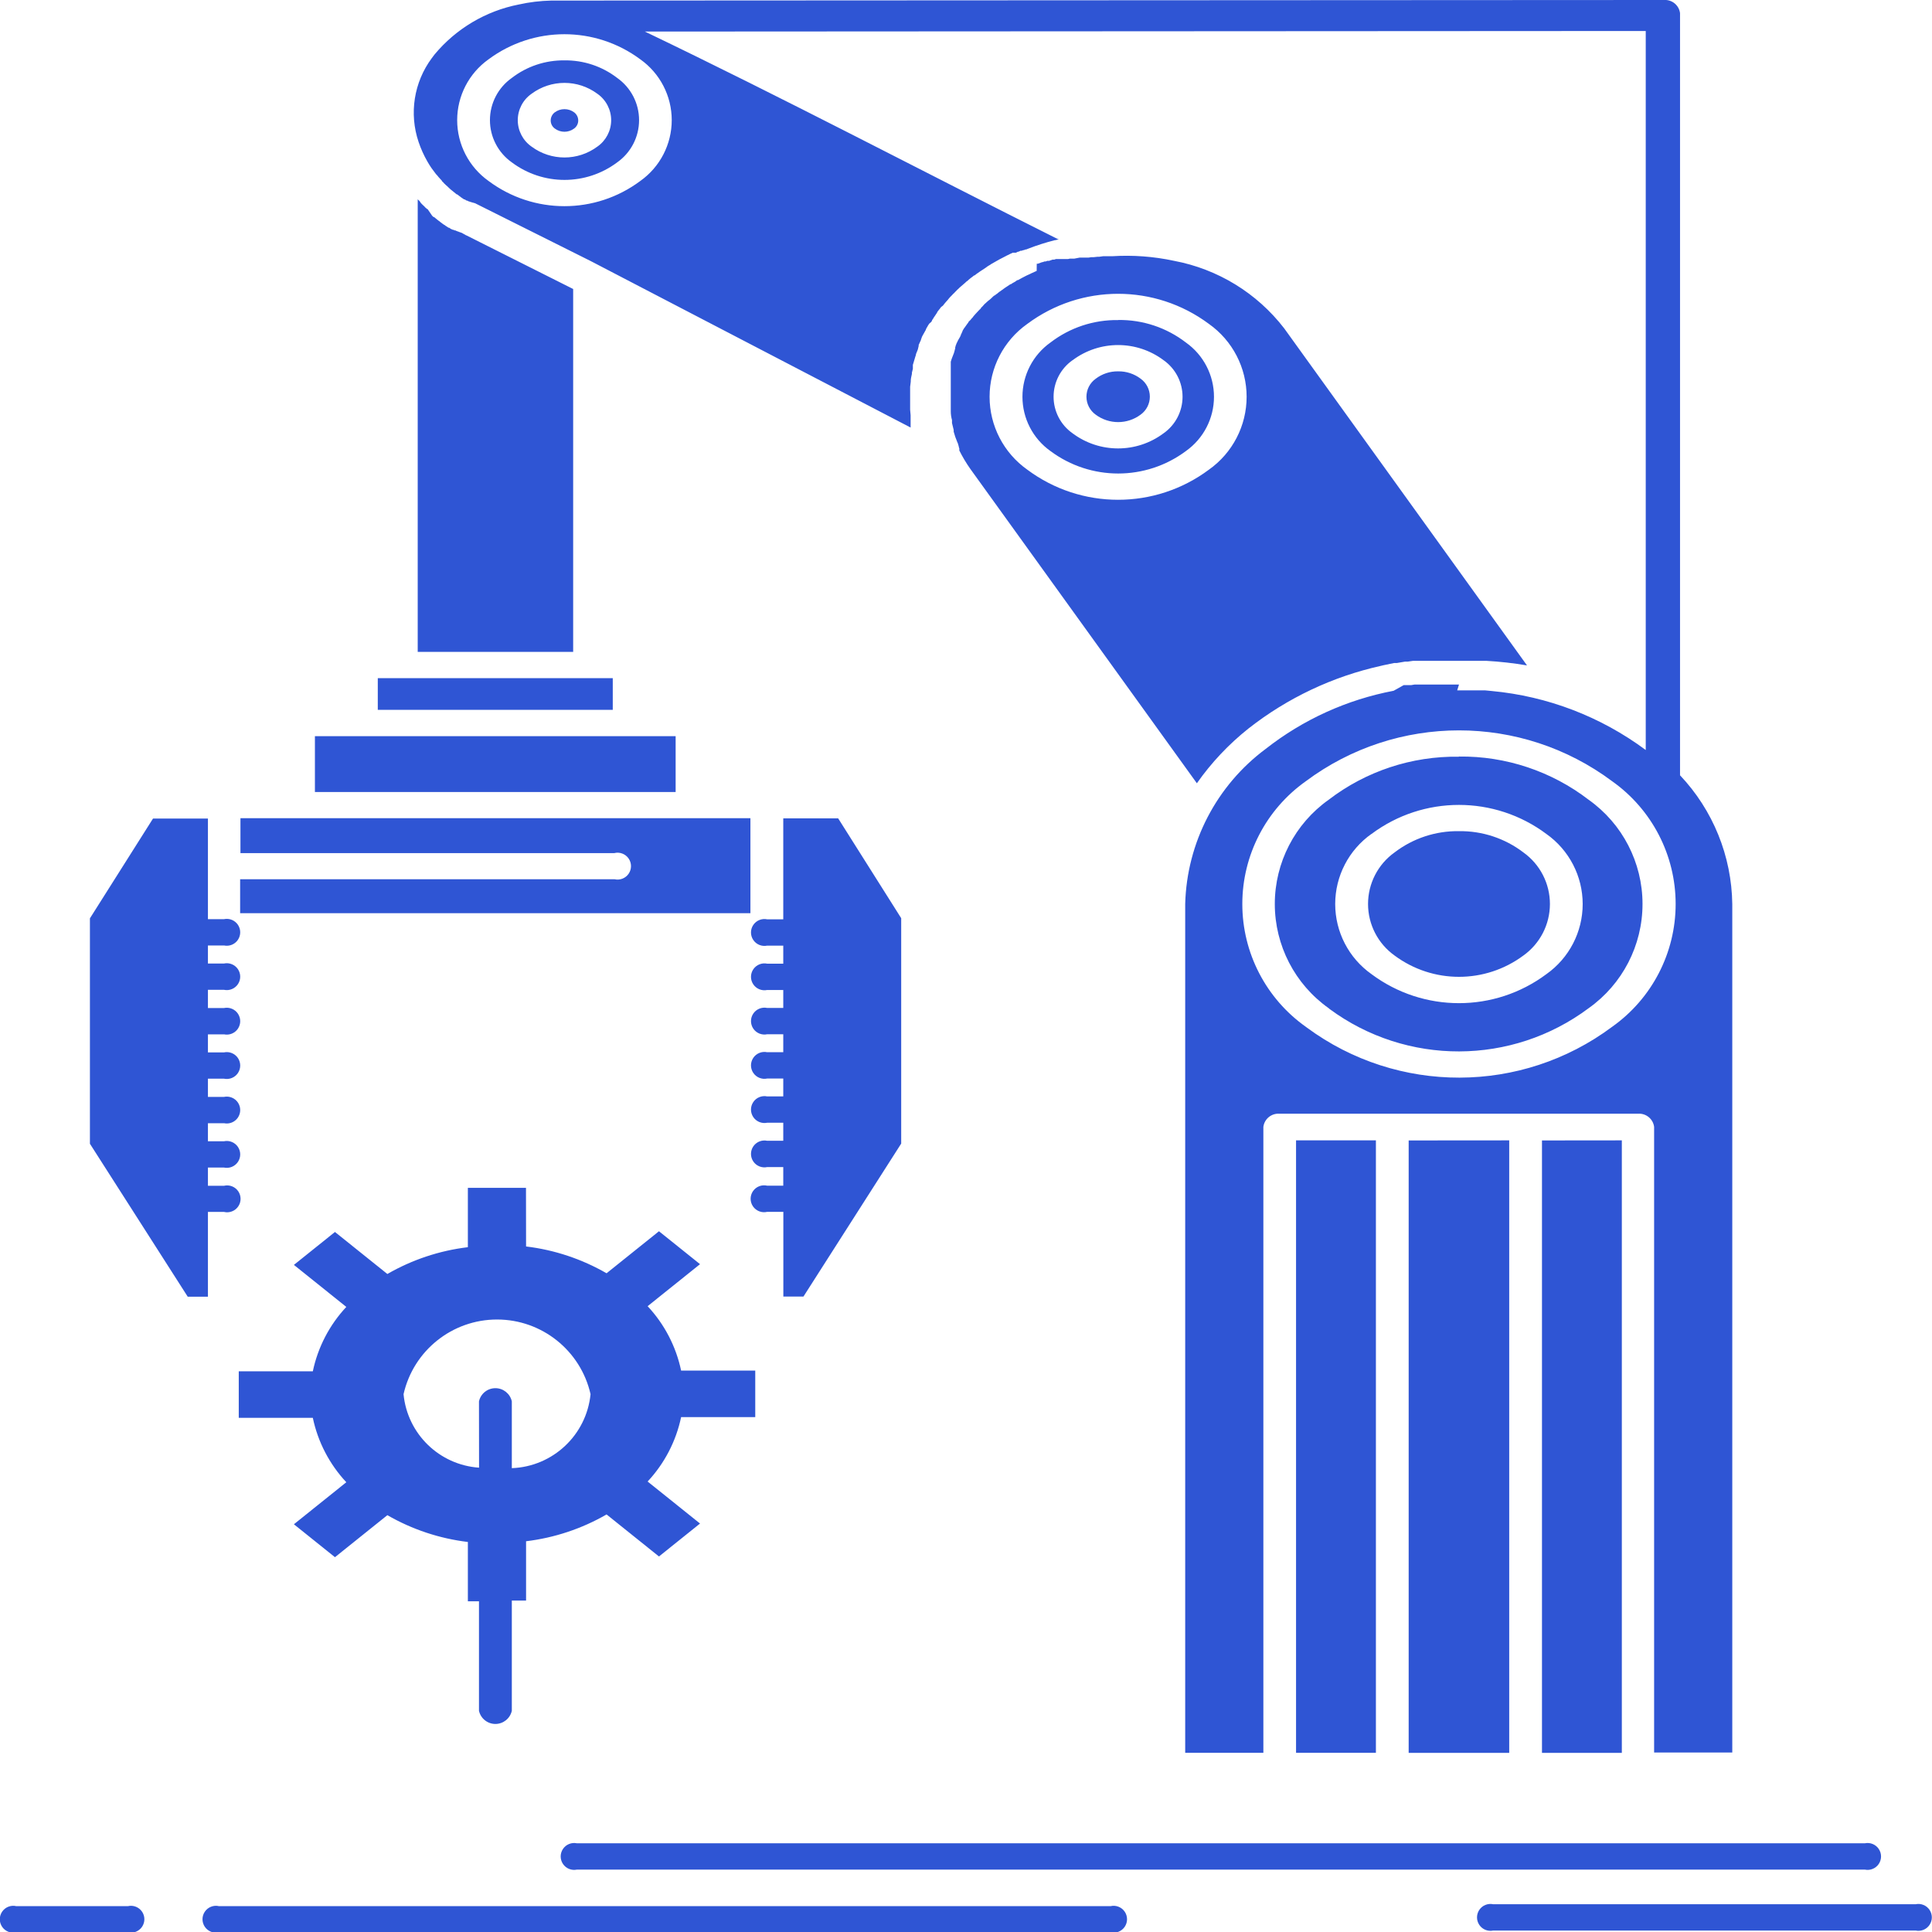
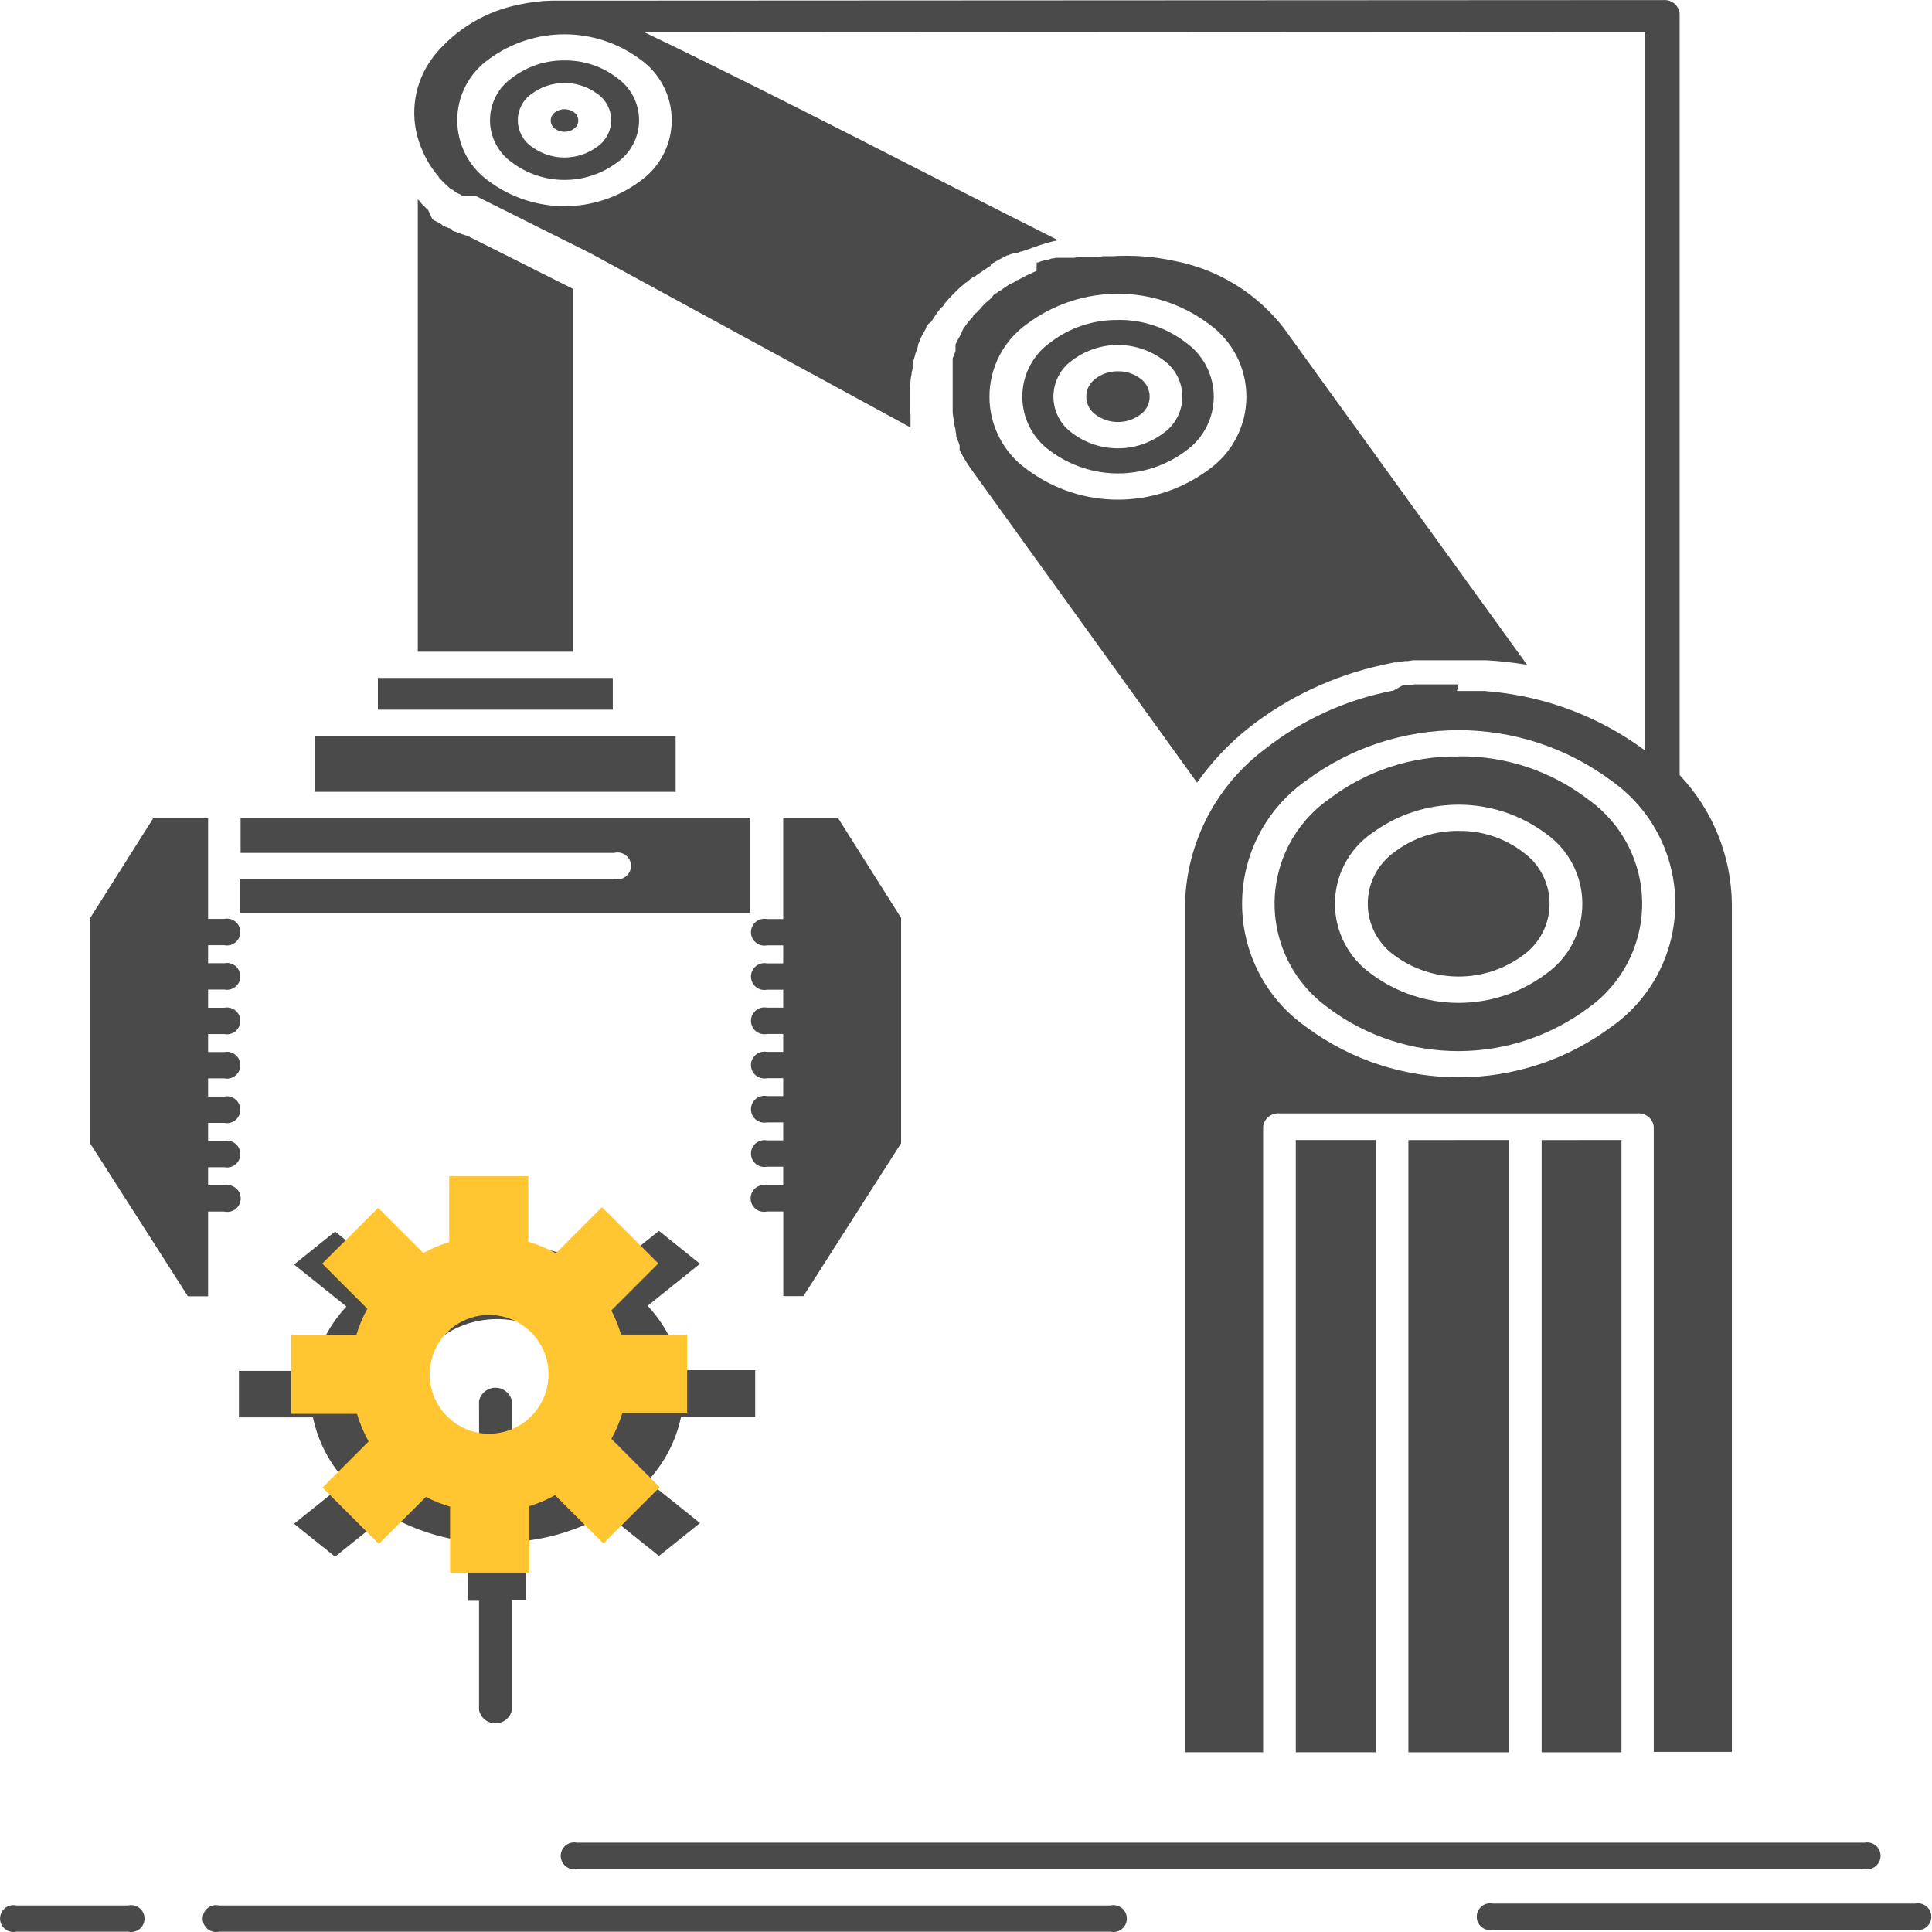
- <svg xmlns="http://www.w3.org/2000/svg" width="24" height="24" viewBox="0 0 24 24">
-   <g id="automation" transform="translate(-71.688 -26.002)">
+ <svg xmlns="http://www.w3.org/2000/svg" width="24.001" height="24.009" viewBox="0 0 24.001 24.009">
+   <g id="automation" transform="translate(-71.685 -26.001)">
    <g id="Group_23" data-name="Group 23" transform="translate(71.688 26.002)">
-       <path id="Path_111" data-name="Path 111" d="M84.566,29.367c-.022.009-.044.02-.066.03l-.022.011-.018.008,0,0-.02.009h0c-.037.019-.072.037-.107.057l-.009,0L84.3,29.5l-.021.012-.013.007-.007.005-.014.009-.006,0-.016.011,0,0-.018.012h0l-.02.013h0l-.019.013h0l-.054.039-.008.005-.01.008-.01.008-.008.007-.012.008-.007.005-.013.011-.005,0-.014.012,0,0L84,29.709h0l-.017.015h0l-.017.013,0,0-.014.012,0,0-.013.012-.005.005-.011.009-.007.007L83.9,29.8l-.008.009-.007.007-.011.009,0,.007,0,0-.013.012-.013.013,0,0-.014.015h0l-.015.016h0l-.014.015,0,0-.011.013,0,0-.011.012-.005.007-.008.011-.007.007-.008.009-.007.009-.006.007L83.719,30l0,.005-.01.013,0,0-.011.015h0l-.012.017h0l-.012.017h0l-.012.016,0,0-.009.015,0,0-.008.013,0,.007-.008.011,0,.008-.006.009-.006.011,0,.007-.008.013,0,.005-.008.013,0,0-.009.016v0l-.01.017h0l-.009.019h0l-.008.016,0,0-.007.015,0,.005-.007.013,0,.007-.005.012,0,.008,0,.009-.005.012,0,.007-.005.013,0,.007-.006.013,0,.005-.007.016v0l-.007.019-.008.02h0l-.007.019v0l-.005.016,0,0-.005.016,0,.005,0,.013,0,.008,0,.012,0,.008,0,.011,0,.011,0,.009,0,.012,0,.008,0,.013,0,.005,0,.016v0l0,.017v0l0,.019h0l0,.019h0l0,.019v0l0,.017v0l0,.016v.005l0,.015v.007l0,.013v.009l0,.021V30.9l0,.044h0v.02h0v.02h0V31.1l0,.012q0,.054.015.108h0l0,.02v0l0,.017v0c.006.028.013.057.021.086l0,.009,0,.012.008.027.005.016,0,0,.005.017v0l.007.019h0l.008.02h0l.007.019v0l.007.017,0,0,.007.015,0,.007.006.013,0,.007.005.013,0,.008.005.011,0,.011,0,.009h0v.005h0a1.753,1.753,0,0,0,.136.228l2.815,3.906a3.266,3.266,0,0,1,.641-.68,4.1,4.1,0,0,1,1.647-.779h0l.029-.007.134-.028.018,0,.016,0,.1-.017.021,0h.013l.033-.005h0l.035-.005h.012l.023,0,.024,0h.011l.034,0h0l.033,0h.035l.027,0h.008l.035,0h0l.031,0h.036l.03,0h.568a4.556,4.556,0,0,1,.507.057l-3.017-4.188a2.255,2.255,0,0,0-1.368-.838,2.811,2.811,0,0,0-.77-.057h-.063l-.038,0h-.011l-.05.007h-.022l-.046.005h-.03l-.031.005h-.007l-.015,0H85.1l-.068.013h-.007l-.007,0-.015,0H85l-.008,0h-.015l-.022.005H84.94l-.007,0h-.014l-.007,0h-.022l-.007,0h-.008l-.006,0h-.008l-.007,0h-.007l-.007,0-.007,0h-.01l-.011,0-.007,0-.021.007-.007,0h-.014l-.042.015h-.007l-.008,0-.007,0-.021.008-.007,0h-.008l-.021.008h0l-.006,0-.02.007h0l-.035.013-.007,0-.007,0h0Zm3.343,6.34a3.181,3.181,0,0,1,3.806,0,1.869,1.869,0,0,1,0,3.05,3.182,3.182,0,0,1-3.794.009l-.012-.009a1.869,1.869,0,0,1,0-3.05Zm1.9-.305a2.594,2.594,0,0,0-1.616.535,1.587,1.587,0,0,0,0,2.589l.01.009a2.7,2.7,0,0,0,3.22-.009,1.587,1.587,0,0,0,0-2.589A2.593,2.593,0,0,0,89.812,35.4Zm-5.36-5.376a1.888,1.888,0,0,1,2.257,0,1.109,1.109,0,0,1,0,1.81,1.888,1.888,0,0,1-2.257,0,1.109,1.109,0,0,1,0-1.81Zm1.129-.048a1.348,1.348,0,0,0-.841.279.827.827,0,0,0,0,1.348,1.408,1.408,0,0,0,1.683,0,.826.826,0,0,0,0-1.348A1.348,1.348,0,0,0,85.58,29.977Zm-7.821-3.239a1.58,1.58,0,0,1,1.885,0,.926.926,0,0,1,0,1.511,1.575,1.575,0,0,1-1.885,0,.927.927,0,0,1,0-1.511Zm.943.013a1.05,1.05,0,0,0-.654.218.642.642,0,0,0,0,1.049,1.092,1.092,0,0,0,1.309,0,.642.642,0,0,0,0-1.049A1.051,1.051,0,0,0,78.7,26.752ZM88.78,47.777V40.168h-.992v7.608h.992Zm2.063-7.608v7.608h.992V40.168Zm-1.656,0v7.608h1.249V40.168Zm-.462-3.807a1.815,1.815,0,0,1,2.173,0,1.066,1.066,0,0,1,0,1.741,1.817,1.817,0,0,1-2.173,0,1.067,1.067,0,0,1,0-1.742Zm1.087-.035a1.284,1.284,0,0,0-.8.264.787.787,0,0,0,0,1.281,1.342,1.342,0,0,0,1.6,0,.787.787,0,0,0,0-1.281A1.288,1.288,0,0,0,89.812,36.327Zm-4.8-5.85a.942.942,0,0,1,1.131,0,.555.555,0,0,1,0,.907.944.944,0,0,1-1.132,0,.555.555,0,0,1,0-.907Zm.566.138a.447.447,0,0,0-.279.092.274.274,0,0,0,0,.446.467.467,0,0,0,.558,0,.275.275,0,0,0,0-.447A.45.45,0,0,0,85.58,30.615Zm-7.287-3.448a.686.686,0,0,1,.818,0,.4.4,0,0,1,0,.656.686.686,0,0,1-.818,0,.4.4,0,0,1,0-.656Zm.409.191a.2.2,0,0,0-.121.04.127.127,0,0,0-.05.1.123.123,0,0,0,.05.1.2.2,0,0,0,.242,0,.123.123,0,0,0,.05-.1.127.127,0,0,0-.05-.1A.2.2,0,0,0,78.7,27.358Zm1.381,8.483v-.694H75.6v.694ZM79.3,34.426H76.381v.394H79.3Zm-.492-.327V29.592l-1.322-.664-.012-.005-.011-.007h0l-.01-.005-.012-.007h0l-.01-.005-.011-.007h0l-.008,0-.011-.007h0l-.008,0-.011-.007,0,0-.008,0-.011-.007h0l-.007,0-.01-.007-.005,0-.007,0-.01-.007-.006,0-.005,0-.011-.007-.006,0,0,0-.011-.007-.007-.005,0,0-.01-.007-.008,0,0,0-.01-.007-.008-.005h0l-.01-.007-.009-.005h0l-.009-.008-.01-.005h0l-.01-.007-.01-.007h0l-.01-.008-.01-.007h0l-.009-.007-.009-.008h0l-.008-.005-.01-.008h0l-.007-.005-.009-.008h0l-.007-.005-.009-.008,0,0-.006-.005-.009-.007,0,0-.006,0-.009-.008,0,0,0,0-.009-.008,0,0L77,28.6,77,28.6l-.005,0,0,0-.008-.008-.007-.005,0,0-.009-.008-.006-.007h0l-.008-.008-.007-.007h0l-.009-.008-.007-.007h0l-.008-.008-.008-.008L76.9,28.5l-.008-.008h0l-.008-.007-.007-.008V34.1h1.939Zm.513,2.5a.167.167,0,1,1,0,.325h-4.65v.422H81.01v-1.18H74.675V36.6h4.65ZM94.854,48.9a.167.167,0,1,1,0,.327h-16a.167.167,0,1,1,0-.327Zm-9.371.781a.167.167,0,1,1,0,.325H74.409a.167.167,0,1,1,0-.325Zm-12.207,0a.167.167,0,1,1,0,.325H71.891a.167.167,0,1,1,0-.325Zm22.209-.024a.167.167,0,1,1,0,.327H90.237a.167.167,0,1,1,0-.327ZM74.471,37.42a.167.167,0,1,1,0,.327h-.2v.224h.2a.167.167,0,1,1,0,.327h-.2v.226h.2a.167.167,0,1,1,0,.327h-.2v.224h.2a.167.167,0,1,1,0,.327h-.2v.226h.2a.167.167,0,1,1,0,.327h-.2v.224h.2a.167.167,0,1,1,0,.327h-.2v.226h.2a.167.167,0,1,1,0,.325h-.2V42.11h-.251l-1.215-1.9v-2.8l.784-1.24h.682V37.42h.2Zm6.947,3.636h-.2a.167.167,0,1,1,0-.325h.2V40.5h-.2a.167.167,0,1,1,0-.327h.2v-.224h-.2a.167.167,0,1,1,0-.327h.2V39.4h-.2a.167.167,0,1,1,0-.327h.2V38.85h-.2a.167.167,0,1,1,0-.327h.2V38.3h-.2a.167.167,0,1,1,0-.327h.2v-.224h-.2a.167.167,0,1,1,0-.327h.2V36.168H82.1l.783,1.24v2.8l-1.214,1.9h-.25V41.055Zm8.394-6.55h-.261l-.027,0h-.031l-.027,0h0l-.032,0h-.007l-.025,0h-.032l-.028,0h0l-.032,0H89.3l-.022,0-.02,0-.041.007h0l-.031,0h-.011l-.02,0-.021,0h-.009L89,34.583H89a3.685,3.685,0,0,0-1.589.722,2.482,2.482,0,0,0-1,1.925V47.776h.971V40a.188.188,0,0,1,.2-.163h4.454a.188.188,0,0,1,.2.163v7.772h.971V37.233a2.372,2.372,0,0,0-.649-1.6V26.165a.188.188,0,0,0-.2-.163l-13.74.007h-.081a2.076,2.076,0,0,0-.405.049,1.815,1.815,0,0,0-1.046.621l-.034.045,0,0a1.136,1.136,0,0,0-.164,1.042,1.357,1.357,0,0,0,.109.242h0l.025.042,0,0,0,0a.7.7,0,0,0,.05.072h0l.033.044,0,0,.007.007,0,0,0,0,.007.008,0,0,.011.013h0l.005.007.007.007.007.008.006.007h0l.007.007.006.007h0l.008.007,0,.005,0,0,.007.008,0,0,0,0,.008.007,0,0,.017.019.008.007,0,0,0,0,.008.008h0l.005.005.016.013.007.008h0l.008.007.007.007h0l.008.007.007.007h0l.008.007.007.005h0l.008.007.007.005h0l.008.007.025.02.008.007,0,0,0,0,.009.007h0l.006,0,.009.007h0l.007.005.008.007h0l.008.005.009.007h0l.008.007.009.005h0l.009.007.008.005h0l.01.007.007,0h0l.009.005.007.005h0l.009.005.007,0,0,0,.009.005,0,0,0,0,.01.005,0,0,.005,0,.009.005h0l.006,0,.01.005h0l.007,0,.01.005h0l.008,0,.01.005h0l.008,0,.01.005h0l.01.005.01.005,1.4.7a.32.32,0,0,1,.037.019L83,31.313l0-.016,0-.017v0l0-.013,0-.013v0l0-.016v-.005l0-.012,0-.013v0l0-.016v-.017l0-.015v0l-.006-.068v-.084c0-.04,0-.08,0-.118v-.017l0-.017v-.016l0-.034v0l.008-.064,0-.013v0c0-.027.009-.054.014-.082l0-.015v0l.012-.049,0-.016,0-.008,0-.009,0-.016h0l.005-.016c.008-.028.016-.056.025-.084l.008-.024,0-.007.006-.016v0l.012-.029.006-.016v0L83.1,30.3l0-.012,0,0,.007-.016,0,0,.015-.033.007-.015,0-.008.008-.016,0-.005.009-.019,0,0,.011-.02h0l.012-.021h0l.011-.02,0,0,.01-.017,0-.005.008-.016.005-.008.007-.012.006-.011.007-.011.008-.012L83.257,30l.009-.015,0-.005.012-.017,0,0,.012-.02h0l.014-.02h0l.013-.02,0,0,.012-.017,0-.005.011-.015.006-.008.01-.012.007-.009.008-.011.009-.011L83.4,29.8l.011-.013.005-.007.013-.016,0,0,.015-.017h0l.017-.019h0l.016-.02h0l.015-.017,0,0,.02-.02.012-.013.008-.008.01-.009.01-.011.008-.008.012-.012.006-.007.015-.013,0,0,.016-.016.066-.057.016-.015.006-.005.015-.011.008-.008.023-.019.01-.008.013-.009.008-.007.016-.012.006,0,.018-.015.047-.033h0l.076-.05.014-.011.011-.007.013-.008.014-.008.009-.007.1-.057h0l.085-.044.017-.009.012-.005.029-.015.012-.005.017-.008.009,0h0l.007,0,.008,0,.008,0,.006,0h0l.024-.012h.008l.026-.012.007,0,.008,0,.015-.007h0l.008,0,.024-.009.009,0,.016-.007h0a2.861,2.861,0,0,1,.341-.109h.008l.023-.007.015,0c-1.7-.852-3.421-1.759-5.141-2.584l12.433-.007v8.932a3.8,3.8,0,0,0-1.913-.733h0l-.083-.008h-.346Zm-11.589,6.98a2.629,2.629,0,0,1,1,.333l.651-.522.51.409-.651.522a1.676,1.676,0,0,1,.416.8h.921v.578h-.921a1.676,1.676,0,0,1-.416.8l.651.522-.51.409-.651-.522a2.631,2.631,0,0,1-1,.333v.737h-.177v1.369a.209.209,0,0,1-.408,0V45.894H77.5v-.737a2.635,2.635,0,0,1-1-.333l-.651.522-.51-.409.651-.522a1.678,1.678,0,0,1-.416-.8h-.92v-.578h.92a1.677,1.677,0,0,1,.416-.8l-.651-.522.51-.409.651.522a2.629,2.629,0,0,1,1-.333v-.737h.722Zm-.585,1.924a.209.209,0,0,1,.408,0v.83a1.021,1.021,0,0,0,.978-.919,1.191,1.191,0,0,0-2.323,0,1.012,1.012,0,0,0,.938.913Z" transform="translate(-71.688 -26.002)" fill="#2f55d4" fill-rule="evenodd" />
+       <g id="Group_1" data-name="Group 1">
+         <path id="Path_111" data-name="Path 111" d="M84.566,29.367c-.022.009-.044.02-.066.03l-.022.011-.018.008h0l-.02.009h0c-.037.019-.072.037-.107.057h-.009L84.3,29.5l-.021.012-.013.007-.007,0-.014.009h-.006l-.016.011h0l-.018.012h0l-.02.013h0l-.019.013h0l-.054.039-.008,0-.01.008-.01.008-.008.007-.012.008-.007,0-.013.011h0l-.014.012h0L84,29.709h0l-.017.015h0l-.017.013h0l-.014.012h0l-.013.012,0,0-.011.009-.007.007L83.9,29.8l-.008.009-.007.007-.011.009v.007h0l-.013.012-.013.013h0l-.014.015h0l-.015.016h0L83.8,29.9h0l-.011.013h0l-.011.012,0,.007-.008.011-.007.007-.008.009-.007.009-.006.007L83.719,30v0l-.01.013h0l-.011.015h0l-.012.017h0l-.012.017h0l-.012.016h0l-.009.015h0l-.008.013v.007l-.008.011v.008l-.006.009-.006.011v.007l-.008.013v0l-.008.013h0l-.009.016h0l-.01.017h0l-.009.019h0l-.008.016h0l-.007.015v0l-.007.013V30.3l0,.012v.017l0,.012v.007l0,.013v.007l-.006.013v0l-.007.016h0l-.007.019-.008.02h0l-.007.019h0l0,.016h0l0,.016v.131h0v.017h0v.019h0v.019h0V30.7h0v.017h0v.227h0v.02h0v.02h0v.128a.4.4,0,0,0,.015.108h0v.02h0v.017h0c.006.028.013.057.021.086v.021l.008.027,0,.016h0l0,.017h0l.007.019h0l.008.02h0l.007.019h0l.007.017h0l.007.015v.007l.006.013v.007l0,.013v.008l0,.011v.02h0v0h0a1.753,1.753,0,0,0,.136.228l2.815,3.906a3.267,3.267,0,0,1,.641-.68,4.1,4.1,0,0,1,1.647-.779h0l.029-.007.134-.028h.034l.1-.017h.034l.033-.005h0l.035-.005h.907a4.556,4.556,0,0,1,.507.057L87.64,30.08a2.255,2.255,0,0,0-1.368-.838,2.811,2.811,0,0,0-.77-.057H85.39l-.05.007h-.022l-.046,0h-.03l-.031,0H85.1l-.068.013h-.055l-.022,0H84.8l-.021.007h-.021l-.042.015H84.7l-.021.008h-.015l-.021.008h-.006l-.02.007h0l-.035.013h-.014Zm3.343,6.34a3.181,3.181,0,0,1,3.806,0,1.869,1.869,0,0,1,0,3.05,3.182,3.182,0,0,1-3.794.009l-.012-.009a1.869,1.869,0,0,1,0-3.05Zm1.9-.305a2.594,2.594,0,0,0-1.616.535,1.587,1.587,0,0,0,0,2.589l.01.009a2.7,2.7,0,0,0,3.22-.009,1.587,1.587,0,0,0,0-2.589,2.593,2.593,0,0,0-1.611-.537Zm-5.36-5.376a1.888,1.888,0,0,1,2.257,0,1.109,1.109,0,0,1,0,1.81,1.888,1.888,0,0,1-2.257,0,1.109,1.109,0,0,1,0-1.81Zm1.129-.048a1.348,1.348,0,0,0-.841.279.827.827,0,0,0,0,1.348,1.408,1.408,0,0,0,1.683,0,.826.826,0,0,0,0-1.348,1.348,1.348,0,0,0-.84-.28Zm-7.821-3.239a1.58,1.58,0,0,1,1.885,0,.926.926,0,0,1,0,1.511,1.575,1.575,0,0,1-1.885,0,.927.927,0,0,1,0-1.511Zm.943.013a1.05,1.05,0,0,0-.654.218.642.642,0,0,0,0,1.049,1.092,1.092,0,0,0,1.309,0,.642.642,0,0,0,0-1.049,1.051,1.051,0,0,0-.655-.218ZM88.78,47.777V40.168h-.992v7.608h.992Zm2.063-7.608v7.608h.992V40.168Zm-1.656,0v7.608h1.249V40.168Zm-.462-3.807a1.815,1.815,0,0,1,2.173,0,1.066,1.066,0,0,1,0,1.741,1.817,1.817,0,0,1-2.173,0,1.067,1.067,0,0,1,0-1.742Zm1.087-.035a1.284,1.284,0,0,0-.8.264.787.787,0,0,0,0,1.281,1.342,1.342,0,0,0,1.6,0,.787.787,0,0,0,0-1.281,1.288,1.288,0,0,0-.8-.264Zm-4.8-5.85a.942.942,0,0,1,1.131,0,.555.555,0,0,1,0,.907.944.944,0,0,1-1.132,0,.555.555,0,0,1,0-.907Zm.566.138a.447.447,0,0,0-.279.092.274.274,0,0,0,0,.446.467.467,0,0,0,.558,0,.275.275,0,0,0,0-.447.45.45,0,0,0-.277-.091Zm-7.287-3.448a.686.686,0,0,1,.818,0,.4.4,0,0,1,0,.656.686.686,0,0,1-.818,0,.4.4,0,0,1,0-.656Zm.409.191a.2.2,0,0,0-.121.04.127.127,0,0,0-.05.1.123.123,0,0,0,.05.1.2.2,0,0,0,.242,0,.123.123,0,0,0,.05-.1.127.127,0,0,0-.05-.1A.2.2,0,0,0,78.7,27.358Zm1.381,8.483v-.694H75.6v.694ZM79.3,34.426H76.381v.394H79.3Zm-.492-.327V29.592l-1.322-.664-.012,0-.011-.007h0l-.01,0-.012-.007h0l-.01,0-.011-.007h-.008l-.011-.007h-.008l-.011-.007h-.008l-.011-.007h-.007l-.01-.007h-.012l-.01-.007h-.011L77.3,28.85H77.3l-.011-.007-.007,0h0l-.01-.007H77.26l-.01-.007-.008,0h0l-.01-.007-.009,0h0l-.009-.008-.01,0h0l-.01-.007-.01-.007h0l-.01-.008-.01-.007h0l-.009-.007-.009-.008h0l-.008,0-.01-.008h0l-.007,0-.009-.008h0l-.007,0-.009-.008h0l-.006,0-.009-.007h-.006l-.009-.008h0l-.009-.008h0L77,28.6h0l-.008-.008-.007,0h0l-.009-.008-.006-.007h0l-.008-.008-.007-.007h0l-.009-.008-.007-.007h0l-.008-.008-.008-.008L76.9,28.5l-.008-.008h0l-.008-.007-.007-.008V34.1h1.939Zm.513,2.5a.167.167,0,1,1,0,.325h-4.65v.422H81.01v-1.18H74.675V36.6h4.65ZM94.854,48.9a.167.167,0,1,1,0,.327h-16a.167.167,0,1,1,0-.327Zm-9.371.781a.167.167,0,1,1,0,.325H74.409a.167.167,0,1,1,0-.325Zm-12.207,0a.167.167,0,1,1,0,.325H71.891a.167.167,0,1,1,0-.325Zm22.209-.024a.167.167,0,1,1,0,.327H90.237a.167.167,0,1,1,0-.327ZM74.471,37.42a.167.167,0,1,1,0,.327h-.2v.224h.2a.167.167,0,1,1,0,.327h-.2v.226h.2a.167.167,0,1,1,0,.327h-.2v.224h.2a.167.167,0,1,1,0,.327h-.2v.226h.2a.167.167,0,1,1,0,.327h-.2v.224h.2a.167.167,0,1,1,0,.327h-.2v.226h.2a.167.167,0,1,1,0,.325h-.2V42.11H74.02l-1.215-1.9v-2.8l.784-1.24h.682v1.25Zm6.947,3.636h-.2a.167.167,0,1,1,0-.325h.2V40.5h-.2a.167.167,0,1,1,0-.327h.2v-.224h-.2a.167.167,0,1,1,0-.327h.2V39.4h-.2a.167.167,0,1,1,0-.327h.2V38.85h-.2a.167.167,0,1,1,0-.327h.2V38.3h-.2a.167.167,0,1,1,0-.327h.2v-.224h-.2a.167.167,0,1,1,0-.327h.2V36.168H82.1l.783,1.24v2.8l-1.214,1.9h-.25V41.055Zm8.394-6.55h-.554l-.041.007h-.092l-.125.07h0a3.685,3.685,0,0,0-1.589.722,2.482,2.482,0,0,0-1,1.925V47.776h.971V40a.188.188,0,0,1,.2-.163h4.454a.188.188,0,0,1,.2.163v7.772h.971V37.233a2.372,2.372,0,0,0-.649-1.6V26.165a.188.188,0,0,0-.2-.163l-13.74.007h-.081a2.076,2.076,0,0,0-.4.049,1.815,1.815,0,0,0-1.046.621l-.034.045h0a1.136,1.136,0,0,0-.164,1.042,1.357,1.357,0,0,0,.109.242h0l.025.042h0a.7.7,0,0,0,.05.072h0l.033.044h0l.007.007h0l.007.008h0l.011.013h0l0,.007.007.007.007.008.006.007h0l.007.007.006.007h0l.008.007v0h0l.007.008h0l.008.007h0l.017.019.008.007h0l.008.008h0l0,0,.016.013.007.008h0l.008.007.007.007h0l.008.007.007.007h0l.008.007.007,0h0l.008.007.007,0h0l.008.007.025.02.008.007h0l.009.007h.006l.009.007h0l.007,0,.008.007h0l.008,0,.009.007h0l.008.007.009,0h0l.009.007.008,0h0l.01.007h.007l.009,0,.007,0h0l.009,0h.007l.009,0h0l.01,0h0l.009,0h.006l.01,0h.007l.01,0h.008l.01,0h.008l.01,0h0l.01,0,.01,0,1.4.7a.32.32,0,0,1,.037.019L83,31.313V31.28h0v-.026h0v-.046h0V31.16h0l-.006-.068v-.286h0L83,30.742v-.013h0a.486.486,0,0,1,.014-.082v-.015h0l.012-.049v-.049h0l0-.016c.008-.028.016-.056.025-.084l.008-.024V30.4l.006-.016h0l.012-.029.006-.016h0l.01-.042v-.012h0l.007-.016h0l.015-.033.007-.015v-.008l.008-.016v0l.009-.019h0l.011-.02h0l.012-.021h0l.011-.02h0l.01-.017v0l.008-.016,0-.008.007-.012.006-.011.007-.011.008-.012L83.257,30l.009-.015v0l.012-.017h0l.012-.02h0l.014-.02h0l.013-.02h0l.012-.017v0l.011-.015.006-.008.01-.012.007-.009.008-.011.009-.011.02-.015.011-.013,0-.007.013-.016h0l.015-.017h0l.017-.019h0l.016-.02h0l.015-.017h0l.02-.02.012-.013.008-.008.01-.009.01-.011.008-.008.012-.012.006-.007.015-.013h0l.016-.016.066-.057.016-.015.006,0,.015-.011.008-.008.023-.019.01-.008.013-.009.008-.007.016-.012H83.8l.018-.015.047-.033h0l.076-.05.014-.011.011-.007.013-.008.014-.008L84,29.284l.1-.057h0l.085-.044.017-.009.012,0,.029-.015.012,0,.017-.008h.038l.024-.012h.008l.026-.012h.015l.015-.007H84.4l.024-.009h.009l.016-.007h0a2.861,2.861,0,0,1,.341-.109H84.8l.023-.007h.015c-1.7-.852-3.421-1.759-5.141-2.584l12.433-.007v8.932a3.8,3.8,0,0,0-1.913-.733h0l-.083-.008H89.79Zm-11.589,6.98a2.629,2.629,0,0,1,1,.333l.651-.522.51.409-.651.522a1.676,1.676,0,0,1,.416.8h.921v.578h-.921a1.676,1.676,0,0,1-.416.8l.651.522-.51.409-.651-.522a2.631,2.631,0,0,1-1,.333v.737h-.177v1.369a.209.209,0,0,1-.408,0v-1.36H77.5v-.737a2.635,2.635,0,0,1-1-.333l-.651.522-.51-.409.651-.522a1.678,1.678,0,0,1-.416-.8h-.92v-.578h.92a1.677,1.677,0,0,1,.416-.8l-.651-.522.51-.409.651.522a2.629,2.629,0,0,1,1-.333v-.737h.722Zm-.585,1.924a.209.209,0,0,1,.408,0v.83a1.021,1.021,0,0,0,.978-.919,1.191,1.191,0,0,0-2.323,0,1.012,1.012,0,0,0,.938.913Z" transform="translate(-71.688 -26.002)" fill="#4a4a4a" fill-rule="evenodd" />
+         <path id="Path_175" data-name="Path 175" d="M22.921,20.953v-.985H22.1a1.7,1.7,0,0,0-.121-.3l.584-.584-.7-.7-.573.574a1.688,1.688,0,0,0-.343-.145V18h-.983v.818a1.657,1.657,0,0,0-.321.136l-.562-.561-.695.693.561.561a1.708,1.708,0,0,0-.136.322H18v.984h.818a1.67,1.67,0,0,0,.145.343l-.573.573.7.7.585-.584a1.654,1.654,0,0,0,.3.121v.82h.985V22.1a1.652,1.652,0,0,0,.32-.136l.6.6.7-.7-.6-.6a1.73,1.73,0,0,0,.136-.32h.82ZM20.46,21.2a.738.738,0,1,1,.738-.738.738.738,0,0,1-.738.738Z" transform="translate(-14.385 -3.384)" fill="#ffc632" />
+       </g>
    </g>
  </g>
</svg>
